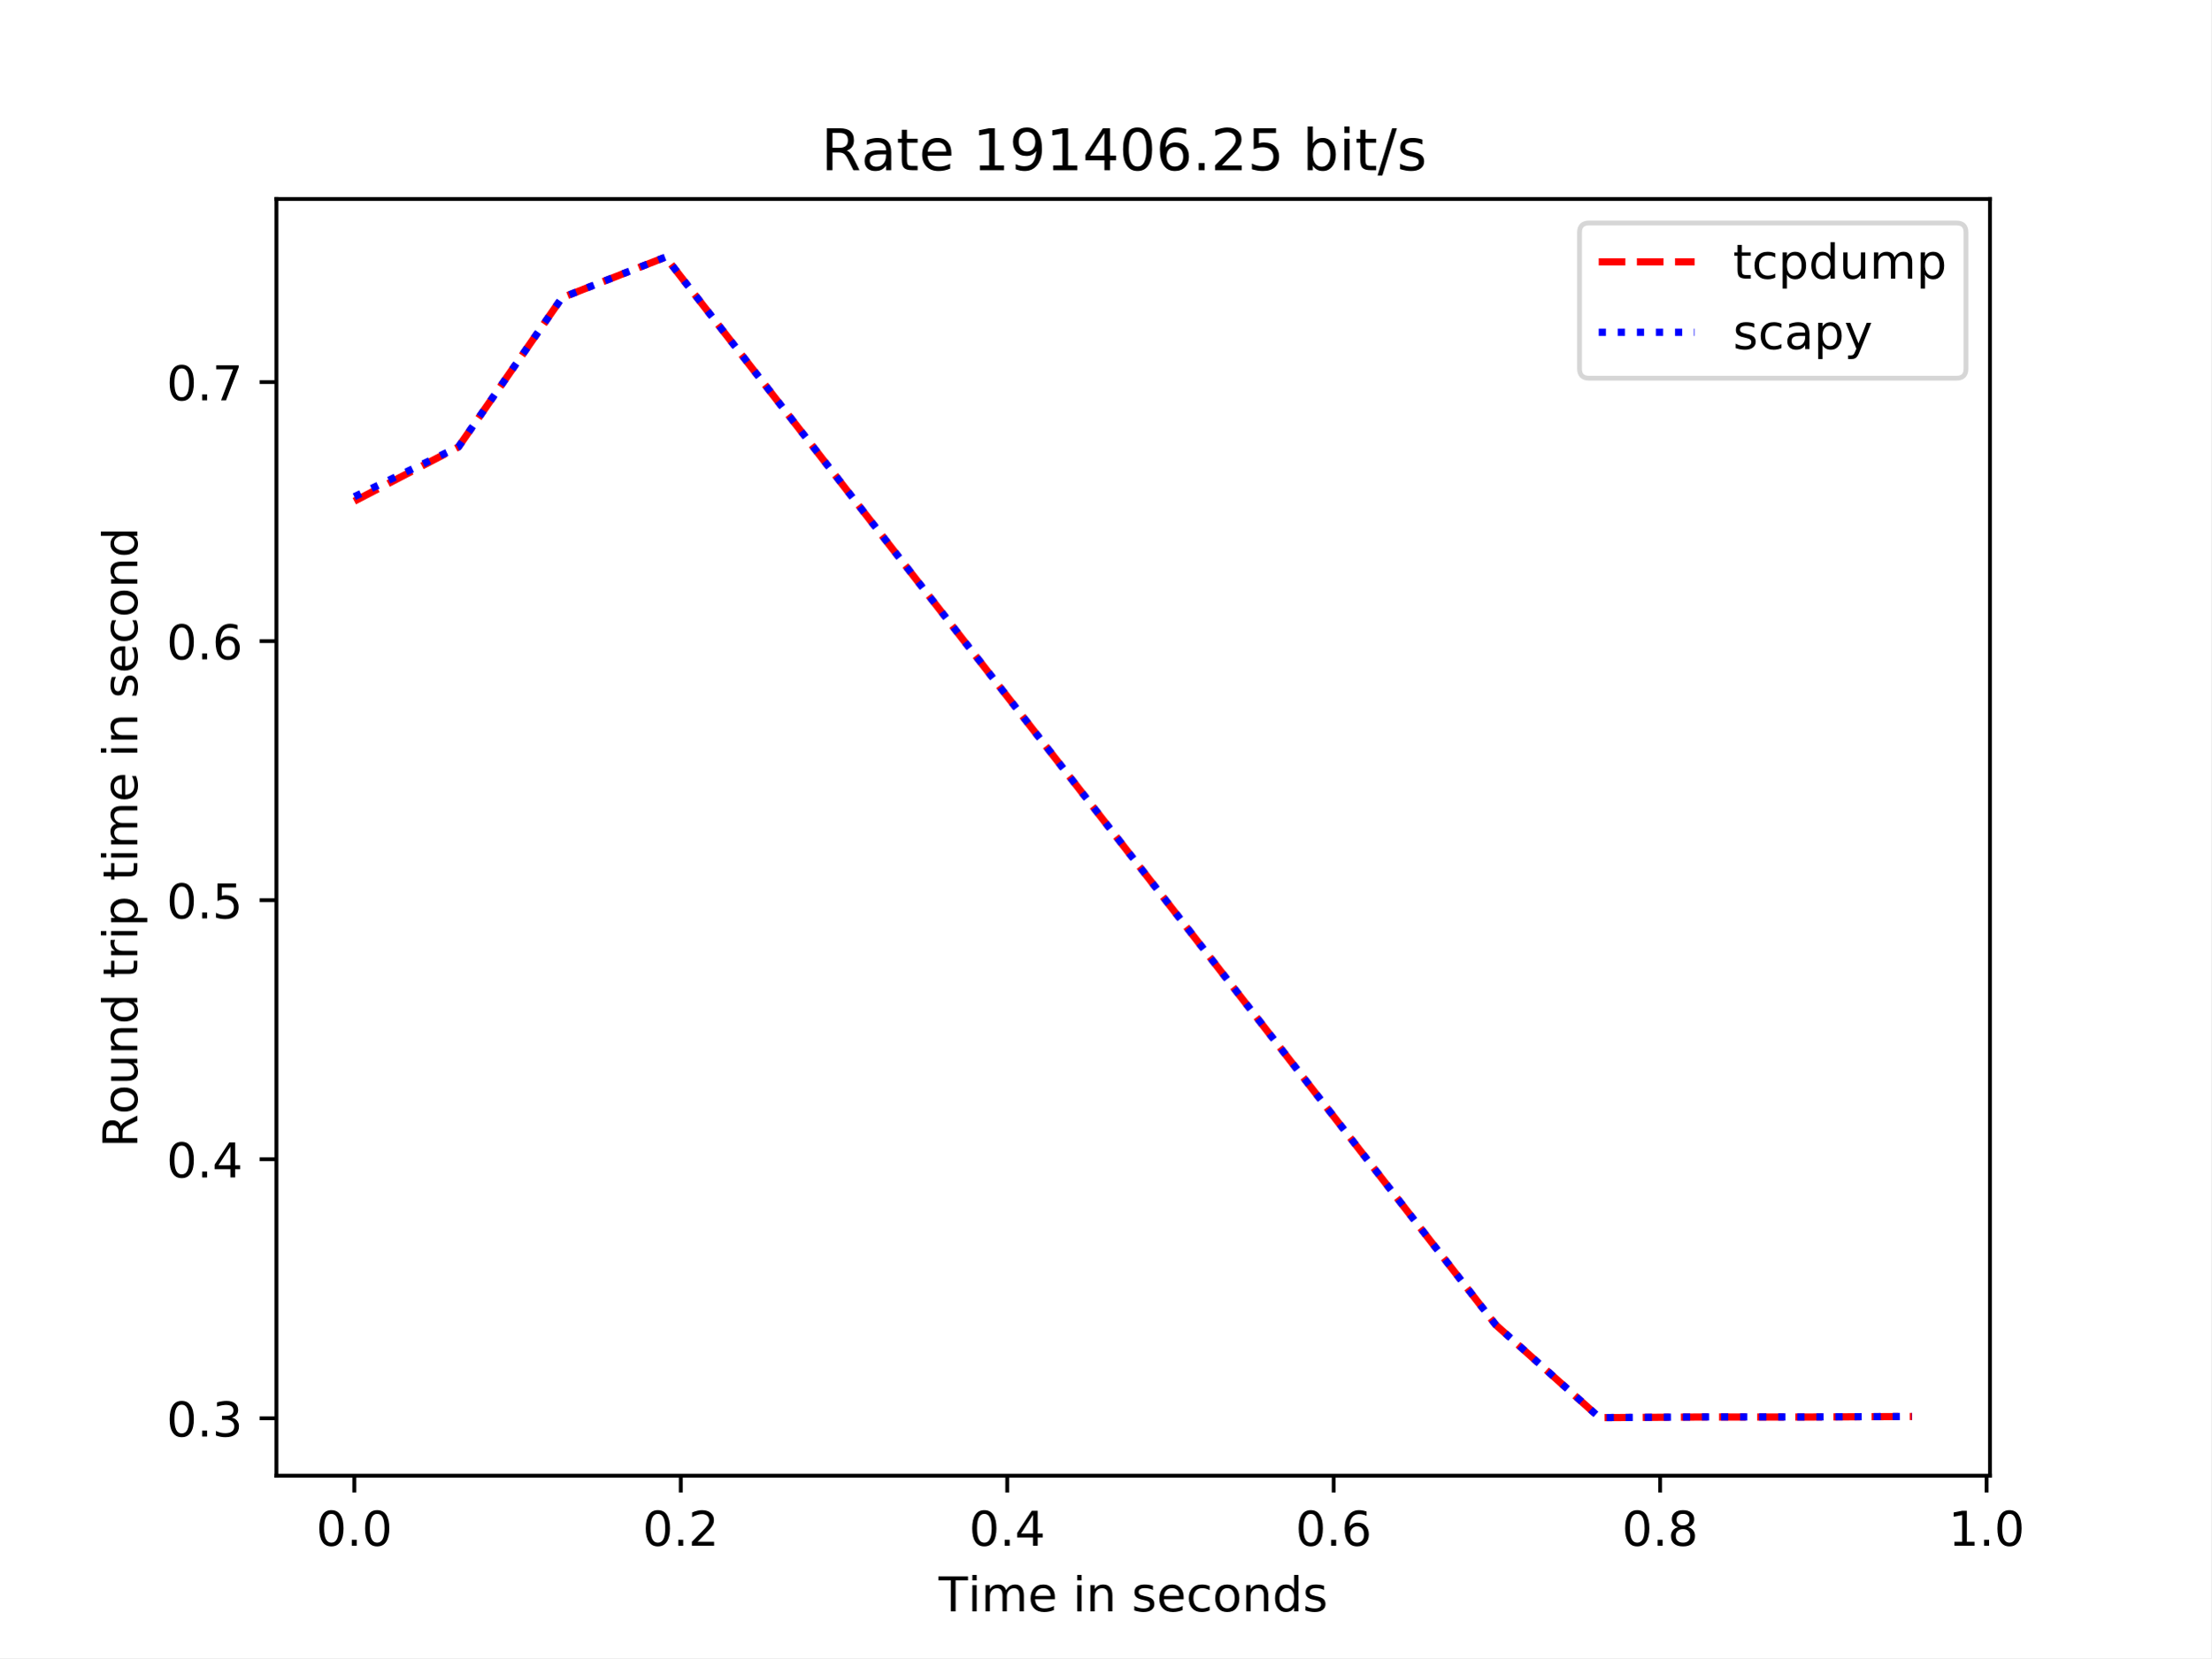
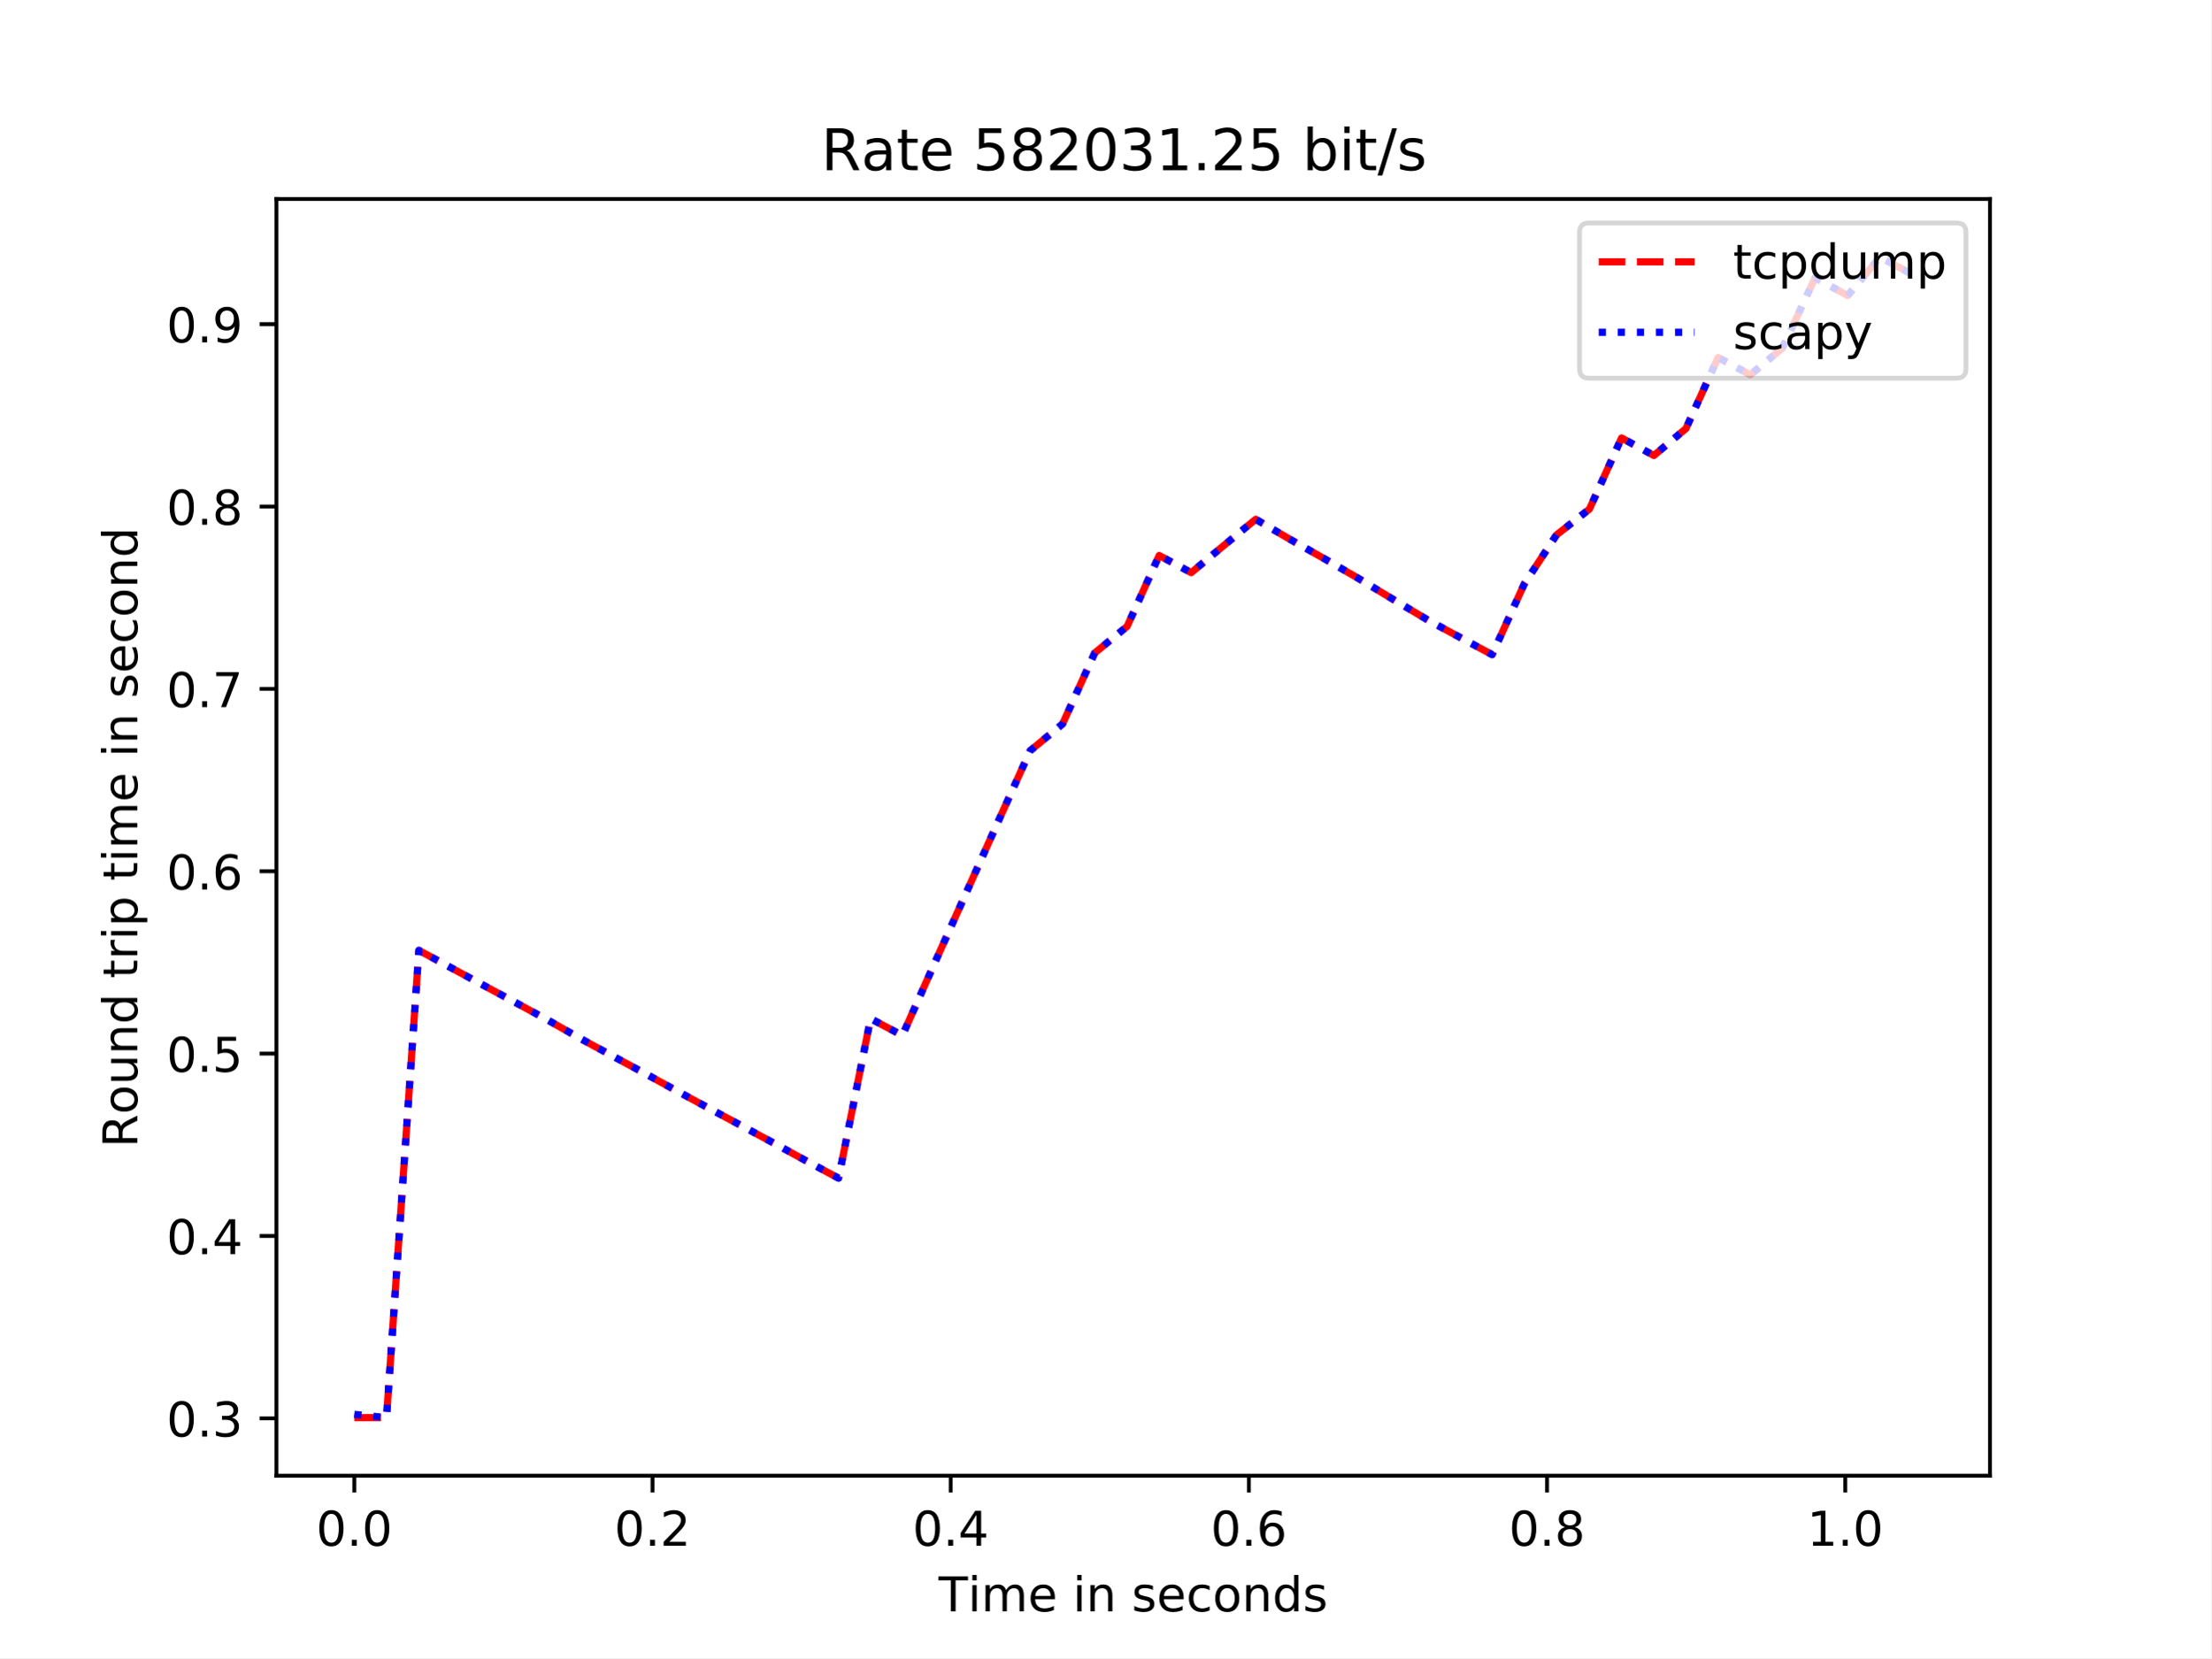
<svg xmlns="http://www.w3.org/2000/svg" xmlns:xlink="http://www.w3.org/1999/xlink" height="345.6pt" version="1.1" viewBox="0 0 460.8 345.6" width="460.8pt">
  <defs>
    <style type="text/css">
*{stroke-linecap:butt;stroke-linejoin:round;}
  </style>
  </defs>
  <g id="figure_1">
    <g id="patch_1">
      <path d="M 0 345.6  L 460.8 345.6  L 460.8 0  L 0 0  z " style="fill:#ffffff;" />
    </g>
    <g id="axes_1">
      <g id="patch_2">
        <path d="M 57.6 307.584  L 414.72 307.584  L 414.72 41.472  L 57.6 41.472  z " style="fill:#ffffff;" />
      </g>
      <g id="matplotlib.axis_1">
        <g id="xtick_1">
          <g id="line2d_1">
            <defs>
-               <path d="M 0 0  L 0 3.5  " id="m43b7247801" style="stroke:#000000;stroke-width:0.8;" />
-             </defs>
-             <g>
-               <use style="stroke:#000000;stroke-width:0.8;" x="73.833" xlink:href="#m43b7247801" y="307.584" />
+               <path d="M 0 0  L 0 3.5  " id="mebacbbf3b0" style="stroke:#000000;stroke-width:0.8;" />
+             </defs>
+             <g>
+               <use style="stroke:#000000;stroke-width:0.8;" x="73.833" xlink:href="#mebacbbf3b0" y="307.584" />
            </g>
          </g>
          <g id="text_1">
            <defs>
              <path d="M 31.781 66.406  Q 24.172 66.406 20.328 58.906  Q 16.5 51.422 16.5 36.375  Q 16.5 21.391 20.328 13.891  Q 24.172 6.391 31.781 6.391  Q 39.453 6.391 43.281 13.891  Q 47.125 21.391 47.125 36.375  Q 47.125 51.422 43.281 58.906  Q 39.453 66.406 31.781 66.406  z M 31.781 74.219  Q 44.047 74.219 50.516 64.516  Q 56.984 54.828 56.984 36.375  Q 56.984 17.969 50.516 8.266  Q 44.047 -1.422 31.781 -1.422  Q 19.531 -1.422 13.062 8.266  Q 6.594 17.969 6.594 36.375  Q 6.594 54.828 13.062 64.516  Q 19.531 74.219 31.781 74.219  z " id="DejaVuSans-30" />
              <path d="M 10.688 12.406  L 21 12.406  L 21 0  L 10.688 0  z " id="DejaVuSans-2e" />
            </defs>
            <g transform="translate(65.88116 322.1824)scale(0.1 -0.1)">
              <use xlink:href="#DejaVuSans-30" />
              <use x="63.623" xlink:href="#DejaVuSans-2e" />
              <use x="95.41" xlink:href="#DejaVuSans-30" />
            </g>
          </g>
        </g>
        <g id="xtick_2">
          <g id="line2d_2">
            <g>
-               <use style="stroke:#000000;stroke-width:0.8;" x="141.87" xlink:href="#m43b7247801" y="307.584" />
+               <use style="stroke:#000000;stroke-width:0.8;" x="135.979" xlink:href="#mebacbbf3b0" y="307.584" />
            </g>
          </g>
          <g id="text_2">
            <defs>
              <path d="M 19.188 8.297  L 53.609 8.297  L 53.609 0  L 7.328 0  L 7.328 8.297  Q 12.938 14.109 22.625 23.891  Q 32.328 33.688 34.812 36.531  Q 39.547 41.844 41.422 45.531  Q 43.312 49.219 43.312 52.781  Q 43.312 58.594 39.234 62.25  Q 35.156 65.922 28.609 65.922  Q 23.969 65.922 18.812 64.312  Q 13.672 62.703 7.812 59.422  L 7.812 69.391  Q 13.766 71.781 18.938 73  Q 24.125 74.219 28.422 74.219  Q 39.75 74.219 46.484 68.547  Q 53.219 62.891 53.219 53.422  Q 53.219 48.922 51.531 44.891  Q 49.859 40.875 45.406 35.406  Q 44.188 33.984 37.641 27.219  Q 31.109 20.453 19.188 8.297  z " id="DejaVuSans-32" />
            </defs>
-             <g transform="translate(133.9183 322.1824)scale(0.1 -0.1)">
+             <g transform="translate(128.027 322.1824)scale(0.1 -0.1)">
              <use xlink:href="#DejaVuSans-30" />
              <use x="63.623" xlink:href="#DejaVuSans-2e" />
              <use x="95.41" xlink:href="#DejaVuSans-32" />
            </g>
          </g>
        </g>
        <g id="xtick_3">
          <g id="line2d_3">
            <g>
-               <use style="stroke:#000000;stroke-width:0.8;" x="209.907" xlink:href="#m43b7247801" y="307.584" />
+               <use style="stroke:#000000;stroke-width:0.8;" x="198.124" xlink:href="#mebacbbf3b0" y="307.584" />
            </g>
          </g>
          <g id="text_3">
            <defs>
              <path d="M 37.797 64.312  L 12.891 25.391  L 37.797 25.391  z M 35.203 72.906  L 47.609 72.906  L 47.609 25.391  L 58.016 25.391  L 58.016 17.188  L 47.609 17.188  L 47.609 0  L 37.797 0  L 37.797 17.188  L 4.891 17.188  L 4.891 26.703  z " id="DejaVuSans-34" />
            </defs>
-             <g transform="translate(201.9554 322.1824)scale(0.1 -0.1)">
+             <g transform="translate(190.1728 322.1824)scale(0.1 -0.1)">
              <use xlink:href="#DejaVuSans-30" />
              <use x="63.623" xlink:href="#DejaVuSans-2e" />
              <use x="95.41" xlink:href="#DejaVuSans-34" />
            </g>
          </g>
        </g>
        <g id="xtick_4">
          <g id="line2d_4">
            <g>
-               <use style="stroke:#000000;stroke-width:0.8;" x="277.944" xlink:href="#m43b7247801" y="307.584" />
+               <use style="stroke:#000000;stroke-width:0.8;" x="260.27" xlink:href="#mebacbbf3b0" y="307.584" />
            </g>
          </g>
          <g id="text_4">
            <defs>
              <path d="M 33.016 40.375  Q 26.375 40.375 22.484 35.828  Q 18.609 31.297 18.609 23.391  Q 18.609 15.531 22.484 10.953  Q 26.375 6.391 33.016 6.391  Q 39.656 6.391 43.531 10.953  Q 47.406 15.531 47.406 23.391  Q 47.406 31.297 43.531 35.828  Q 39.656 40.375 33.016 40.375  z M 52.594 71.297  L 52.594 62.312  Q 48.875 64.062 45.094 64.984  Q 41.312 65.922 37.594 65.922  Q 27.828 65.922 22.672 59.328  Q 17.531 52.734 16.797 39.406  Q 19.672 43.656 24.016 45.922  Q 28.375 48.188 33.594 48.188  Q 44.578 48.188 50.953 41.516  Q 57.328 34.859 57.328 23.391  Q 57.328 12.156 50.688 5.359  Q 44.047 -1.422 33.016 -1.422  Q 20.359 -1.422 13.672 8.266  Q 6.984 17.969 6.984 36.375  Q 6.984 53.656 15.188 63.938  Q 23.391 74.219 37.203 74.219  Q 40.922 74.219 44.703 73.484  Q 48.484 72.75 52.594 71.297  z " id="DejaVuSans-36" />
            </defs>
-             <g transform="translate(269.9926 322.1824)scale(0.1 -0.1)">
+             <g transform="translate(252.3187 322.1824)scale(0.1 -0.1)">
              <use xlink:href="#DejaVuSans-30" />
              <use x="63.623" xlink:href="#DejaVuSans-2e" />
              <use x="95.41" xlink:href="#DejaVuSans-36" />
            </g>
          </g>
        </g>
        <g id="xtick_5">
          <g id="line2d_5">
            <g>
-               <use style="stroke:#000000;stroke-width:0.8;" x="345.981" xlink:href="#m43b7247801" y="307.584" />
+               <use style="stroke:#000000;stroke-width:0.8;" x="322.416" xlink:href="#mebacbbf3b0" y="307.584" />
            </g>
          </g>
          <g id="text_5">
            <defs>
              <path d="M 31.781 34.625  Q 24.75 34.625 20.719 30.859  Q 16.703 27.094 16.703 20.516  Q 16.703 13.922 20.719 10.156  Q 24.75 6.391 31.781 6.391  Q 38.812 6.391 42.859 10.172  Q 46.922 13.969 46.922 20.516  Q 46.922 27.094 42.891 30.859  Q 38.875 34.625 31.781 34.625  z M 21.922 38.812  Q 15.578 40.375 12.031 44.719  Q 8.5 49.078 8.5 55.328  Q 8.5 64.062 14.719 69.141  Q 20.953 74.219 31.781 74.219  Q 42.672 74.219 48.875 69.141  Q 55.078 64.062 55.078 55.328  Q 55.078 49.078 51.531 44.719  Q 48 40.375 41.703 38.812  Q 48.828 37.156 52.797 32.312  Q 56.781 27.484 56.781 20.516  Q 56.781 9.906 50.312 4.234  Q 43.844 -1.422 31.781 -1.422  Q 19.734 -1.422 13.25 4.234  Q 6.781 9.906 6.781 20.516  Q 6.781 27.484 10.781 32.312  Q 14.797 37.156 21.922 38.812  z M 18.312 54.391  Q 18.312 48.734 21.844 45.562  Q 25.391 42.391 31.781 42.391  Q 38.141 42.391 41.719 45.562  Q 45.312 48.734 45.312 54.391  Q 45.312 60.062 41.719 63.234  Q 38.141 66.406 31.781 66.406  Q 25.391 66.406 21.844 63.234  Q 18.312 60.062 18.312 54.391  z " id="DejaVuSans-38" />
            </defs>
-             <g transform="translate(338.0297 322.1824)scale(0.1 -0.1)">
+             <g transform="translate(314.4645 322.1824)scale(0.1 -0.1)">
              <use xlink:href="#DejaVuSans-30" />
              <use x="63.623" xlink:href="#DejaVuSans-2e" />
              <use x="95.41" xlink:href="#DejaVuSans-38" />
            </g>
          </g>
        </g>
        <g id="xtick_6">
          <g id="line2d_6">
            <g>
-               <use style="stroke:#000000;stroke-width:0.8;" x="414.018" xlink:href="#m43b7247801" y="307.584" />
+               <use style="stroke:#000000;stroke-width:0.8;" x="384.562" xlink:href="#mebacbbf3b0" y="307.584" />
            </g>
          </g>
          <g id="text_6">
            <defs>
              <path d="M 12.406 8.297  L 28.516 8.297  L 28.516 63.922  L 10.984 60.406  L 10.984 69.391  L 28.422 72.906  L 38.281 72.906  L 38.281 8.297  L 54.391 8.297  L 54.391 0  L 12.406 0  z " id="DejaVuSans-31" />
            </defs>
-             <g transform="translate(406.0668 322.1824)scale(0.1 -0.1)">
+             <g transform="translate(376.6104 322.1824)scale(0.1 -0.1)">
              <use xlink:href="#DejaVuSans-31" />
              <use x="63.623" xlink:href="#DejaVuSans-2e" />
              <use x="95.41" xlink:href="#DejaVuSans-30" />
            </g>
          </g>
        </g>
        <g id="text_7">
          <defs>
            <path d="M -0.297 72.906  L 61.375 72.906  L 61.375 64.594  L 35.5 64.594  L 35.5 0  L 25.594 0  L 25.594 64.594  L -0.297 64.594  z " id="DejaVuSans-54" />
            <path d="M 9.422 54.688  L 18.406 54.688  L 18.406 0  L 9.422 0  z M 9.422 75.984  L 18.406 75.984  L 18.406 64.594  L 9.422 64.594  z " id="DejaVuSans-69" />
            <path d="M 52 44.188  Q 55.375 50.25 60.062 53.125  Q 64.75 56 71.094 56  Q 79.641 56 84.281 50.016  Q 88.922 44.047 88.922 33.016  L 88.922 0  L 79.891 0  L 79.891 32.719  Q 79.891 40.578 77.094 44.375  Q 74.312 48.188 68.609 48.188  Q 61.625 48.188 57.562 43.547  Q 53.516 38.922 53.516 30.906  L 53.516 0  L 44.484 0  L 44.484 32.719  Q 44.484 40.625 41.703 44.406  Q 38.922 48.188 33.109 48.188  Q 26.219 48.188 22.156 43.531  Q 18.109 38.875 18.109 30.906  L 18.109 0  L 9.078 0  L 9.078 54.688  L 18.109 54.688  L 18.109 46.188  Q 21.188 51.219 25.484 53.609  Q 29.781 56 35.688 56  Q 41.656 56 45.828 52.969  Q 50 49.953 52 44.188  z " id="DejaVuSans-6d" />
            <path d="M 56.203 29.594  L 56.203 25.203  L 14.891 25.203  Q 15.484 15.922 20.484 11.062  Q 25.484 6.203 34.422 6.203  Q 39.594 6.203 44.453 7.469  Q 49.312 8.734 54.109 11.281  L 54.109 2.781  Q 49.266 0.734 44.188 -0.344  Q 39.109 -1.422 33.891 -1.422  Q 20.797 -1.422 13.156 6.188  Q 5.516 13.812 5.516 26.812  Q 5.516 40.234 12.766 48.109  Q 20.016 56 32.328 56  Q 43.359 56 49.781 48.891  Q 56.203 41.797 56.203 29.594  z M 47.219 32.234  Q 47.125 39.594 43.094 43.984  Q 39.062 48.391 32.422 48.391  Q 24.906 48.391 20.391 44.141  Q 15.875 39.891 15.188 32.172  z " id="DejaVuSans-65" />
            <path id="DejaVuSans-20" />
            <path d="M 54.891 33.016  L 54.891 0  L 45.906 0  L 45.906 32.719  Q 45.906 40.484 42.875 44.328  Q 39.844 48.188 33.797 48.188  Q 26.516 48.188 22.312 43.547  Q 18.109 38.922 18.109 30.906  L 18.109 0  L 9.078 0  L 9.078 54.688  L 18.109 54.688  L 18.109 46.188  Q 21.344 51.125 25.703 53.562  Q 30.078 56 35.797 56  Q 45.219 56 50.047 50.172  Q 54.891 44.344 54.891 33.016  z " id="DejaVuSans-6e" />
            <path d="M 44.281 53.078  L 44.281 44.578  Q 40.484 46.531 36.375 47.5  Q 32.281 48.484 27.875 48.484  Q 21.188 48.484 17.844 46.438  Q 14.5 44.391 14.5 40.281  Q 14.5 37.156 16.891 35.375  Q 19.281 33.594 26.516 31.984  L 29.594 31.297  Q 39.156 29.25 43.188 25.516  Q 47.219 21.781 47.219 15.094  Q 47.219 7.469 41.188 3.016  Q 35.156 -1.422 24.609 -1.422  Q 20.219 -1.422 15.453 -0.562  Q 10.688 0.297 5.422 2  L 5.422 11.281  Q 10.406 8.688 15.234 7.391  Q 20.062 6.109 24.812 6.109  Q 31.156 6.109 34.562 8.281  Q 37.984 10.453 37.984 14.406  Q 37.984 18.062 35.516 20.016  Q 33.062 21.969 24.703 23.781  L 21.578 24.516  Q 13.234 26.266 9.516 29.906  Q 5.812 33.547 5.812 39.891  Q 5.812 47.609 11.281 51.797  Q 16.75 56 26.812 56  Q 31.781 56 36.172 55.266  Q 40.578 54.547 44.281 53.078  z " id="DejaVuSans-73" />
            <path d="M 48.781 52.594  L 48.781 44.188  Q 44.969 46.297 41.141 47.344  Q 37.312 48.391 33.406 48.391  Q 24.656 48.391 19.812 42.844  Q 14.984 37.312 14.984 27.297  Q 14.984 17.281 19.812 11.734  Q 24.656 6.203 33.406 6.203  Q 37.312 6.203 41.141 7.25  Q 44.969 8.297 48.781 10.406  L 48.781 2.094  Q 45.016 0.344 40.984 -0.531  Q 36.969 -1.422 32.422 -1.422  Q 20.062 -1.422 12.781 6.344  Q 5.516 14.109 5.516 27.297  Q 5.516 40.672 12.859 48.328  Q 20.219 56 33.016 56  Q 37.156 56 41.109 55.141  Q 45.062 54.297 48.781 52.594  z " id="DejaVuSans-63" />
            <path d="M 30.609 48.391  Q 23.391 48.391 19.188 42.75  Q 14.984 37.109 14.984 27.297  Q 14.984 17.484 19.156 11.844  Q 23.344 6.203 30.609 6.203  Q 37.797 6.203 41.984 11.859  Q 46.188 17.531 46.188 27.297  Q 46.188 37.016 41.984 42.703  Q 37.797 48.391 30.609 48.391  z M 30.609 56  Q 42.328 56 49.016 48.375  Q 55.719 40.766 55.719 27.297  Q 55.719 13.875 49.016 6.219  Q 42.328 -1.422 30.609 -1.422  Q 18.844 -1.422 12.172 6.219  Q 5.516 13.875 5.516 27.297  Q 5.516 40.766 12.172 48.375  Q 18.844 56 30.609 56  z " id="DejaVuSans-6f" />
            <path d="M 45.406 46.391  L 45.406 75.984  L 54.391 75.984  L 54.391 0  L 45.406 0  L 45.406 8.203  Q 42.578 3.328 38.25 0.953  Q 33.938 -1.422 27.875 -1.422  Q 17.969 -1.422 11.734 6.484  Q 5.516 14.406 5.516 27.297  Q 5.516 40.188 11.734 48.094  Q 17.969 56 27.875 56  Q 33.938 56 38.25 53.625  Q 42.578 51.266 45.406 46.391  z M 14.797 27.297  Q 14.797 17.391 18.875 11.75  Q 22.953 6.109 30.078 6.109  Q 37.203 6.109 41.297 11.75  Q 45.406 17.391 45.406 27.297  Q 45.406 37.203 41.297 42.844  Q 37.203 48.484 30.078 48.484  Q 22.953 48.484 18.875 42.844  Q 14.797 37.203 14.797 27.297  z " id="DejaVuSans-64" />
          </defs>
          <g transform="translate(195.5991 335.8606)scale(0.1 -0.1)">
            <use xlink:href="#DejaVuSans-54" />
            <use x="61.037" xlink:href="#DejaVuSans-69" />
            <use x="88.82" xlink:href="#DejaVuSans-6d" />
            <use x="186.232" xlink:href="#DejaVuSans-65" />
            <use x="247.756" xlink:href="#DejaVuSans-20" />
            <use x="279.543" xlink:href="#DejaVuSans-69" />
            <use x="307.326" xlink:href="#DejaVuSans-6e" />
            <use x="370.705" xlink:href="#DejaVuSans-20" />
            <use x="402.492" xlink:href="#DejaVuSans-73" />
            <use x="454.592" xlink:href="#DejaVuSans-65" />
            <use x="516.115" xlink:href="#DejaVuSans-63" />
            <use x="571.096" xlink:href="#DejaVuSans-6f" />
            <use x="632.277" xlink:href="#DejaVuSans-6e" />
            <use x="695.656" xlink:href="#DejaVuSans-64" />
            <use x="759.133" xlink:href="#DejaVuSans-73" />
          </g>
        </g>
      </g>
      <g id="matplotlib.axis_2">
        <g id="ytick_1">
          <g id="line2d_7">
            <defs>
-               <path d="M 0 0  L -3.5 0  " id="me525c8defe" style="stroke:#000000;stroke-width:0.8;" />
-             </defs>
-             <g>
-               <use style="stroke:#000000;stroke-width:0.8;" x="57.6" xlink:href="#me525c8defe" y="295.619" />
+               <path d="M 0 0  L -3.5 0  " id="m13b8ee5e0f" style="stroke:#000000;stroke-width:0.8;" />
+             </defs>
+             <g>
+               <use style="stroke:#000000;stroke-width:0.8;" x="57.6" xlink:href="#m13b8ee5e0f" y="295.629" />
            </g>
          </g>
          <g id="text_8">
            <defs>
              <path d="M 40.578 39.312  Q 47.656 37.797 51.625 33  Q 55.609 28.219 55.609 21.188  Q 55.609 10.406 48.188 4.484  Q 40.766 -1.422 27.094 -1.422  Q 22.516 -1.422 17.656 -0.516  Q 12.797 0.391 7.625 2.203  L 7.625 11.719  Q 11.719 9.328 16.594 8.109  Q 21.484 6.891 26.812 6.891  Q 36.078 6.891 40.938 10.547  Q 45.797 14.203 45.797 21.188  Q 45.797 27.641 41.281 31.266  Q 36.766 34.906 28.719 34.906  L 20.219 34.906  L 20.219 43.016  L 29.109 43.016  Q 36.375 43.016 40.234 45.922  Q 44.094 48.828 44.094 54.297  Q 44.094 59.906 40.109 62.906  Q 36.141 65.922 28.719 65.922  Q 24.656 65.922 20.016 65.031  Q 15.375 64.156 9.812 62.312  L 9.812 71.094  Q 15.438 72.656 20.344 73.438  Q 25.25 74.219 29.594 74.219  Q 40.828 74.219 47.359 69.109  Q 53.906 64.016 53.906 55.328  Q 53.906 49.266 50.438 45.094  Q 46.969 40.922 40.578 39.312  z " id="DejaVuSans-33" />
            </defs>
-             <g transform="translate(34.69687 299.4179)scale(0.1 -0.1)">
+             <g transform="translate(34.69687 299.4282)scale(0.1 -0.1)">
              <use xlink:href="#DejaVuSans-30" />
              <use x="63.623" xlink:href="#DejaVuSans-2e" />
              <use x="95.41" xlink:href="#DejaVuSans-33" />
            </g>
          </g>
        </g>
        <g id="ytick_2">
          <g id="line2d_8">
            <g>
-               <use style="stroke:#000000;stroke-width:0.8;" x="57.6" xlink:href="#me525c8defe" y="241.622" />
+               <use style="stroke:#000000;stroke-width:0.8;" x="57.6" xlink:href="#m13b8ee5e0f" y="257.617" />
            </g>
          </g>
          <g id="text_9">
-             <g transform="translate(34.69687 245.4211)scale(0.1 -0.1)">
+             <g transform="translate(34.69687 261.4167)scale(0.1 -0.1)">
              <use xlink:href="#DejaVuSans-30" />
              <use x="63.623" xlink:href="#DejaVuSans-2e" />
              <use x="95.41" xlink:href="#DejaVuSans-34" />
            </g>
          </g>
        </g>
        <g id="ytick_3">
          <g id="line2d_9">
            <g>
-               <use style="stroke:#000000;stroke-width:0.8;" x="57.6" xlink:href="#me525c8defe" y="187.625" />
+               <use style="stroke:#000000;stroke-width:0.8;" x="57.6" xlink:href="#m13b8ee5e0f" y="219.606" />
            </g>
          </g>
          <g id="text_10">
            <defs>
              <path d="M 10.797 72.906  L 49.516 72.906  L 49.516 64.594  L 19.828 64.594  L 19.828 46.734  Q 21.969 47.469 24.109 47.828  Q 26.266 48.188 28.422 48.188  Q 40.625 48.188 47.75 41.5  Q 54.891 34.812 54.891 23.391  Q 54.891 11.625 47.562 5.094  Q 40.234 -1.422 26.906 -1.422  Q 22.312 -1.422 17.547 -0.641  Q 12.797 0.141 7.719 1.703  L 7.719 11.625  Q 12.109 9.234 16.797 8.062  Q 21.484 6.891 26.703 6.891  Q 35.156 6.891 40.078 11.328  Q 45.016 15.766 45.016 23.391  Q 45.016 31 40.078 35.438  Q 35.156 39.891 26.703 39.891  Q 22.75 39.891 18.812 39.016  Q 14.891 38.141 10.797 36.281  z " id="DejaVuSans-35" />
            </defs>
-             <g transform="translate(34.69687 191.4244)scale(0.1 -0.1)">
+             <g transform="translate(34.69687 223.4051)scale(0.1 -0.1)">
              <use xlink:href="#DejaVuSans-30" />
              <use x="63.623" xlink:href="#DejaVuSans-2e" />
              <use x="95.41" xlink:href="#DejaVuSans-35" />
            </g>
          </g>
        </g>
        <g id="ytick_4">
          <g id="line2d_10">
            <g>
-               <use style="stroke:#000000;stroke-width:0.8;" x="57.6" xlink:href="#me525c8defe" y="133.628" />
+               <use style="stroke:#000000;stroke-width:0.8;" x="57.6" xlink:href="#m13b8ee5e0f" y="181.594" />
            </g>
          </g>
          <g id="text_11">
-             <g transform="translate(34.69687 137.4276)scale(0.1 -0.1)">
+             <g transform="translate(34.69687 185.3936)scale(0.1 -0.1)">
              <use xlink:href="#DejaVuSans-30" />
              <use x="63.623" xlink:href="#DejaVuSans-2e" />
              <use x="95.41" xlink:href="#DejaVuSans-36" />
            </g>
          </g>
        </g>
        <g id="ytick_5">
          <g id="line2d_11">
            <g>
-               <use style="stroke:#000000;stroke-width:0.8;" x="57.6" xlink:href="#me525c8defe" y="79.632" />
+               <use style="stroke:#000000;stroke-width:0.8;" x="57.6" xlink:href="#m13b8ee5e0f" y="143.583" />
            </g>
          </g>
          <g id="text_12">
            <defs>
              <path d="M 8.203 72.906  L 55.078 72.906  L 55.078 68.703  L 28.609 0  L 18.312 0  L 43.219 64.594  L 8.203 64.594  z " id="DejaVuSans-37" />
            </defs>
-             <g transform="translate(34.69687 83.43083)scale(0.1 -0.1)">
+             <g transform="translate(34.69687 147.382)scale(0.1 -0.1)">
              <use xlink:href="#DejaVuSans-30" />
              <use x="63.623" xlink:href="#DejaVuSans-2e" />
              <use x="95.41" xlink:href="#DejaVuSans-37" />
            </g>
          </g>
        </g>
-         <g id="text_13">
+         <g id="ytick_6">
+           <g id="line2d_12">
+             <g>
+               <use style="stroke:#000000;stroke-width:0.8;" x="57.6" xlink:href="#m13b8ee5e0f" y="105.571" />
+             </g>
+           </g>
+           <g id="text_13">
+             <g transform="translate(34.69687 109.3705)scale(0.1 -0.1)">
+               <use xlink:href="#DejaVuSans-30" />
+               <use x="63.623" xlink:href="#DejaVuSans-2e" />
+               <use x="95.41" xlink:href="#DejaVuSans-38" />
+             </g>
+           </g>
+         </g>
+         <g id="ytick_7">
+           <g id="line2d_13">
+             <g>
+               <use style="stroke:#000000;stroke-width:0.8;" x="57.6" xlink:href="#m13b8ee5e0f" y="67.56" />
+             </g>
+           </g>
+           <g id="text_14">
+             <defs>
+               <path d="M 10.984 1.516  L 10.984 10.5  Q 14.703 8.734 18.5 7.812  Q 22.312 6.891 25.984 6.891  Q 35.75 6.891 40.891 13.453  Q 46.047 20.016 46.781 33.406  Q 43.953 29.203 39.594 26.953  Q 35.25 24.703 29.984 24.703  Q 19.047 24.703 12.672 31.312  Q 6.297 37.938 6.297 49.422  Q 6.297 60.641 12.938 67.422  Q 19.578 74.219 30.609 74.219  Q 43.266 74.219 49.922 64.516  Q 56.594 54.828 56.594 36.375  Q 56.594 19.141 48.406 8.859  Q 40.234 -1.422 26.422 -1.422  Q 22.703 -1.422 18.891 -0.688  Q 15.094 0.047 10.984 1.516  z M 30.609 32.422  Q 37.25 32.422 41.125 36.953  Q 45.016 41.5 45.016 49.422  Q 45.016 57.281 41.125 61.844  Q 37.25 66.406 30.609 66.406  Q 23.969 66.406 20.094 61.844  Q 16.219 57.281 16.219 49.422  Q 16.219 41.5 20.094 36.953  Q 23.969 32.422 30.609 32.422  z " id="DejaVuSans-39" />
+             </defs>
+             <g transform="translate(34.69687 71.35892)scale(0.1 -0.1)">
+               <use xlink:href="#DejaVuSans-30" />
+               <use x="63.623" xlink:href="#DejaVuSans-2e" />
+               <use x="95.41" xlink:href="#DejaVuSans-39" />
+             </g>
+           </g>
+         </g>
+         <g id="text_15">
          <defs>
            <path d="M 44.391 34.188  Q 47.562 33.109 50.562 29.594  Q 53.562 26.078 56.594 19.922  L 66.609 0  L 56 0  L 46.688 18.703  Q 43.062 26.031 39.672 28.422  Q 36.281 30.812 30.422 30.812  L 19.672 30.812  L 19.672 0  L 9.812 0  L 9.812 72.906  L 32.078 72.906  Q 44.578 72.906 50.734 67.672  Q 56.891 62.453 56.891 51.906  Q 56.891 45.016 53.688 40.469  Q 50.484 35.938 44.391 34.188  z M 19.672 64.797  L 19.672 38.922  L 32.078 38.922  Q 39.203 38.922 42.844 42.219  Q 46.484 45.516 46.484 51.906  Q 46.484 58.297 42.844 61.547  Q 39.203 64.797 32.078 64.797  z " id="DejaVuSans-52" />
            <path d="M 8.5 21.578  L 8.5 54.688  L 17.484 54.688  L 17.484 21.922  Q 17.484 14.156 20.5 10.266  Q 23.531 6.391 29.594 6.391  Q 36.859 6.391 41.078 11.031  Q 45.312 15.672 45.312 23.688  L 45.312 54.688  L 54.297 54.688  L 54.297 0  L 45.312 0  L 45.312 8.406  Q 42.047 3.422 37.719 1  Q 33.406 -1.422 27.688 -1.422  Q 18.266 -1.422 13.375 4.438  Q 8.5 10.297 8.5 21.578  z M 31.109 56  z " id="DejaVuSans-75" />
            <path d="M 18.312 70.219  L 18.312 54.688  L 36.812 54.688  L 36.812 47.703  L 18.312 47.703  L 18.312 18.016  Q 18.312 11.328 20.141 9.422  Q 21.969 7.516 27.594 7.516  L 36.812 7.516  L 36.812 0  L 27.594 0  Q 17.188 0 13.234 3.875  Q 9.281 7.766 9.281 18.016  L 9.281 47.703  L 2.688 47.703  L 2.688 54.688  L 9.281 54.688  L 9.281 70.219  z " id="DejaVuSans-74" />
            <path d="M 41.109 46.297  Q 39.594 47.172 37.812 47.578  Q 36.031 48 33.891 48  Q 26.266 48 22.188 43.047  Q 18.109 38.094 18.109 28.812  L 18.109 0  L 9.078 0  L 9.078 54.688  L 18.109 54.688  L 18.109 46.188  Q 20.953 51.172 25.484 53.578  Q 30.031 56 36.531 56  Q 37.453 56 38.578 55.875  Q 39.703 55.766 41.062 55.516  z " id="DejaVuSans-72" />
            <path d="M 18.109 8.203  L 18.109 -20.797  L 9.078 -20.797  L 9.078 54.688  L 18.109 54.688  L 18.109 46.391  Q 20.953 51.266 25.266 53.625  Q 29.594 56 35.594 56  Q 45.562 56 51.781 48.094  Q 58.016 40.188 58.016 27.297  Q 58.016 14.406 51.781 6.484  Q 45.562 -1.422 35.594 -1.422  Q 29.594 -1.422 25.266 0.953  Q 20.953 3.328 18.109 8.203  z M 48.688 27.297  Q 48.688 37.203 44.609 42.844  Q 40.531 48.484 33.406 48.484  Q 26.266 48.484 22.188 42.844  Q 18.109 37.203 18.109 27.297  Q 18.109 17.391 22.188 11.75  Q 26.266 6.109 33.406 6.109  Q 40.531 6.109 44.609 11.75  Q 48.688 17.391 48.688 27.297  z " id="DejaVuSans-70" />
          </defs>
          <g transform="translate(28.61719 239.1921)rotate(-90)scale(0.1 -0.1)">
            <use xlink:href="#DejaVuSans-52" />
            <use x="69.42" xlink:href="#DejaVuSans-6f" />
            <use x="130.602" xlink:href="#DejaVuSans-75" />
            <use x="193.98" xlink:href="#DejaVuSans-6e" />
            <use x="257.359" xlink:href="#DejaVuSans-64" />
            <use x="320.836" xlink:href="#DejaVuSans-20" />
            <use x="352.623" xlink:href="#DejaVuSans-74" />
            <use x="391.832" xlink:href="#DejaVuSans-72" />
            <use x="432.945" xlink:href="#DejaVuSans-69" />
            <use x="460.729" xlink:href="#DejaVuSans-70" />
            <use x="524.205" xlink:href="#DejaVuSans-20" />
            <use x="555.992" xlink:href="#DejaVuSans-74" />
            <use x="595.201" xlink:href="#DejaVuSans-69" />
            <use x="622.984" xlink:href="#DejaVuSans-6d" />
            <use x="720.396" xlink:href="#DejaVuSans-65" />
            <use x="781.92" xlink:href="#DejaVuSans-20" />
            <use x="813.707" xlink:href="#DejaVuSans-69" />
            <use x="841.49" xlink:href="#DejaVuSans-6e" />
            <use x="904.869" xlink:href="#DejaVuSans-20" />
            <use x="936.656" xlink:href="#DejaVuSans-73" />
            <use x="988.756" xlink:href="#DejaVuSans-65" />
            <use x="1050.279" xlink:href="#DejaVuSans-63" />
            <use x="1105.26" xlink:href="#DejaVuSans-6f" />
            <use x="1166.441" xlink:href="#DejaVuSans-6e" />
            <use x="1229.82" xlink:href="#DejaVuSans-64" />
          </g>
        </g>
      </g>
-       <g id="line2d_12">
-         <path clip-path="url(#pf834521c52)" d="M 73.833 104.456  L 95.529 93.162  L 117.11 62.046  L 138.698 53.579  L 160.289 81.329  L 181.927 109.189  L 203.528 136.966  L 225.116 164.725  L 246.797 192.617  L 268.48 220.54  L 290.088 248.327  L 311.714 276.139  L 333.341 295.488  L 355.063 295.347  L 376.77 295.355  L 398.485 295.243  " style="fill:none;stroke:#ff0000;stroke-dasharray:5.55,2.4;stroke-dashoffset:0;stroke-width:1.5;" />
-       </g>
-       <g id="line2d_13">
-         <path clip-path="url(#pf834521c52)" d="M 73.833 103.521  L 95.534 93.15  L 117.116 62.035  L 138.703 53.568  L 160.294 81.318  L 181.931 109.175  L 203.533 136.953  L 225.121 164.715  L 246.802 192.605  L 268.483 220.524  L 290.093 248.316  L 311.718 276.126  L 333.346 295.476  L 355.064 295.329  L 376.771 295.338  L 398.487 295.227  " style="fill:none;stroke:#0000ff;stroke-dasharray:1.5,2.475;stroke-dashoffset:0;stroke-width:1.5;" />
+       <g id="line2d_14">
+         <path clip-path="url(#pf511ac819d)" d="M 73.833 295.488  L 80.543 295.485  L 87.289 198.091  L 93.979 201.709  L 100.677 205.332  L 107.37 208.935  L 114.085 212.578  L 121.069 216.534  L 127.794 220.181  L 134.535 223.82  L 141.265 227.507  L 147.975 231.131  L 154.647 234.711  L 161.331 238.313  L 168.11 242.023  L 174.75 245.572  L 181.424 212.32  L 188.051 215.836  L 194.678 200.952  L 201.346 186.111  L 208.001 171.264  L 214.701 156.458  L 221.434 150.901  L 228.133 136.1  L 234.894 130.562  L 241.576 115.776  L 248.247 119.356  L 254.956 113.771  L 261.694 108.231  L 268.863 112.423  L 275.798 116.337  L 282.907 120.443  L 290.293 124.908  L 297.597 129.252  L 304.283 132.861  L 310.966 136.445  L 317.687 121.674  L 324.385 111.487  L 331.254 106.101  L 337.941 91.279  L 344.675 94.938  L 351.365 89.317  L 358.06 74.521  L 364.761 78.125  L 371.465 72.55  L 378.276 57.896  L 385.063 61.602  L 391.804 53.577  L 398.482 57.176  " style="fill:none;stroke:#ff0000;stroke-dasharray:5.55,2.4;stroke-dashoffset:0;stroke-width:1.5;" />
+       </g>
+       <g id="line2d_15">
+         <path clip-path="url(#pf511ac819d)" d="M 73.833 294.801  L 80.548 295.475  L 87.293 198.08  L 93.984 201.699  L 100.682 205.322  L 107.374 208.925  L 114.088 212.566  L 121.073 216.522  L 127.798 220.17  L 134.539 223.81  L 141.269 227.497  L 147.979 231.12  L 154.645 234.693  L 161.337 238.304  L 168.116 242.015  L 174.756 245.563  L 181.43 212.311  L 188.058 215.828  L 194.685 200.945  L 201.352 186.103  L 208.007 171.256  L 214.707 156.449  L 221.44 150.891  L 228.139 136.091  L 234.898 130.552  L 241.581 115.766  L 248.252 119.346  L 254.961 113.762  L 261.698 108.22  L 268.866 112.411  L 275.802 116.326  L 282.911 120.431  L 290.295 124.895  L 297.601 129.242  L 304.289 132.852  L 310.972 136.436  L 317.691 121.663  L 324.389 111.477  L 331.259 106.092  L 337.946 91.27  L 344.68 94.928  L 351.37 89.307  L 358.065 74.511  L 364.758 78.105  L 371.47 72.54  L 378.281 57.886  L 385.065 61.588  L 391.81 53.568  L 398.487 57.167  " style="fill:none;stroke:#0000ff;stroke-dasharray:1.5,2.475;stroke-dashoffset:0;stroke-width:1.5;" />
      </g>
      <g id="patch_3">
        <path d="M 57.6 307.584  L 57.6 41.472  " style="fill:none;stroke:#000000;stroke-linecap:square;stroke-linejoin:miter;stroke-width:0.8;" />
      </g>
      <g id="patch_4">
        <path d="M 414.72 307.584  L 414.72 41.472  " style="fill:none;stroke:#000000;stroke-linecap:square;stroke-linejoin:miter;stroke-width:0.8;" />
      </g>
      <g id="patch_5">
        <path d="M 57.6 307.584  L 414.72 307.584  " style="fill:none;stroke:#000000;stroke-linecap:square;stroke-linejoin:miter;stroke-width:0.8;" />
      </g>
      <g id="patch_6">
        <path d="M 57.6 41.472  L 414.72 41.472  " style="fill:none;stroke:#000000;stroke-linecap:square;stroke-linejoin:miter;stroke-width:0.8;" />
      </g>
-       <g id="text_14">
+       <g id="text_16">
        <defs>
          <path d="M 34.281 27.484  Q 23.391 27.484 19.188 25  Q 14.984 22.516 14.984 16.5  Q 14.984 11.719 18.141 8.906  Q 21.297 6.109 26.703 6.109  Q 34.188 6.109 38.703 11.406  Q 43.219 16.703 43.219 25.484  L 43.219 27.484  z M 52.203 31.203  L 52.203 0  L 43.219 0  L 43.219 8.297  Q 40.141 3.328 35.547 0.953  Q 30.953 -1.422 24.312 -1.422  Q 15.922 -1.422 10.953 3.297  Q 6 8.016 6 15.922  Q 6 25.141 12.172 29.828  Q 18.359 34.516 30.609 34.516  L 43.219 34.516  L 43.219 35.406  Q 43.219 41.609 39.141 45  Q 35.062 48.391 27.688 48.391  Q 23 48.391 18.547 47.266  Q 14.109 46.141 10.016 43.891  L 10.016 52.203  Q 14.938 54.109 19.578 55.047  Q 24.219 56 28.609 56  Q 40.484 56 46.344 49.844  Q 52.203 43.703 52.203 31.203  z " id="DejaVuSans-61" />
-           <path d="M 10.984 1.516  L 10.984 10.5  Q 14.703 8.734 18.5 7.812  Q 22.312 6.891 25.984 6.891  Q 35.75 6.891 40.891 13.453  Q 46.047 20.016 46.781 33.406  Q 43.953 29.203 39.594 26.953  Q 35.25 24.703 29.984 24.703  Q 19.047 24.703 12.672 31.312  Q 6.297 37.938 6.297 49.422  Q 6.297 60.641 12.938 67.422  Q 19.578 74.219 30.609 74.219  Q 43.266 74.219 49.922 64.516  Q 56.594 54.828 56.594 36.375  Q 56.594 19.141 48.406 8.859  Q 40.234 -1.422 26.422 -1.422  Q 22.703 -1.422 18.891 -0.688  Q 15.094 0.047 10.984 1.516  z M 30.609 32.422  Q 37.25 32.422 41.125 36.953  Q 45.016 41.5 45.016 49.422  Q 45.016 57.281 41.125 61.844  Q 37.25 66.406 30.609 66.406  Q 23.969 66.406 20.094 61.844  Q 16.219 57.281 16.219 49.422  Q 16.219 41.5 20.094 36.953  Q 23.969 32.422 30.609 32.422  z " id="DejaVuSans-39" />
          <path d="M 48.688 27.297  Q 48.688 37.203 44.609 42.844  Q 40.531 48.484 33.406 48.484  Q 26.266 48.484 22.188 42.844  Q 18.109 37.203 18.109 27.297  Q 18.109 17.391 22.188 11.75  Q 26.266 6.109 33.406 6.109  Q 40.531 6.109 44.609 11.75  Q 48.688 17.391 48.688 27.297  z M 18.109 46.391  Q 20.953 51.266 25.266 53.625  Q 29.594 56 35.594 56  Q 45.562 56 51.781 48.094  Q 58.016 40.188 58.016 27.297  Q 58.016 14.406 51.781 6.484  Q 45.562 -1.422 35.594 -1.422  Q 29.594 -1.422 25.266 0.953  Q 20.953 3.328 18.109 8.203  L 18.109 0  L 9.078 0  L 9.078 75.984  L 18.109 75.984  z " id="DejaVuSans-62" />
          <path d="M 25.391 72.906  L 33.688 72.906  L 8.297 -9.281  L 0 -9.281  z " id="DejaVuSans-2f" />
        </defs>
        <g transform="translate(171.1294 35.472)scale(0.12 -0.12)">
          <use xlink:href="#DejaVuSans-52" />
          <use x="69.451" xlink:href="#DejaVuSans-61" />
          <use x="130.73" xlink:href="#DejaVuSans-74" />
          <use x="169.939" xlink:href="#DejaVuSans-65" />
          <use x="231.463" xlink:href="#DejaVuSans-20" />
-           <use x="263.25" xlink:href="#DejaVuSans-31" />
-           <use x="326.873" xlink:href="#DejaVuSans-39" />
-           <use x="390.496" xlink:href="#DejaVuSans-31" />
-           <use x="454.119" xlink:href="#DejaVuSans-34" />
-           <use x="517.742" xlink:href="#DejaVuSans-30" />
-           <use x="581.365" xlink:href="#DejaVuSans-36" />
+           <use x="263.25" xlink:href="#DejaVuSans-35" />
+           <use x="326.873" xlink:href="#DejaVuSans-38" />
+           <use x="390.496" xlink:href="#DejaVuSans-32" />
+           <use x="454.119" xlink:href="#DejaVuSans-30" />
+           <use x="517.742" xlink:href="#DejaVuSans-33" />
+           <use x="581.365" xlink:href="#DejaVuSans-31" />
          <use x="644.988" xlink:href="#DejaVuSans-2e" />
          <use x="676.775" xlink:href="#DejaVuSans-32" />
          <use x="740.398" xlink:href="#DejaVuSans-35" />
          <use x="804.021" xlink:href="#DejaVuSans-20" />
          <use x="835.809" xlink:href="#DejaVuSans-62" />
          <use x="899.285" xlink:href="#DejaVuSans-69" />
          <use x="927.068" xlink:href="#DejaVuSans-74" />
          <use x="966.277" xlink:href="#DejaVuSans-2f" />
          <use x="999.969" xlink:href="#DejaVuSans-73" />
          <use x="1052.068" xlink:href="#DejaVuSans-20" />
        </g>
      </g>
      <g id="legend_1">
        <g id="patch_7">
          <path d="M 331.178 78.828  L 407.72 78.828  Q 409.72 78.828 409.72 76.828  L 409.72 48.472  Q 409.72 46.472 407.72 46.472  L 331.178 46.472  Q 329.178 46.472 329.178 48.472  L 329.178 76.828  Q 329.178 78.828 331.178 78.828  z " style="fill:#ffffff;opacity:0.8;stroke:#cccccc;stroke-linejoin:miter;" />
        </g>
-         <g id="line2d_14">
+         <g id="line2d_16">
          <path d="M 333.178 54.57  L 353.178 54.57  " style="fill:none;stroke:#ff0000;stroke-dasharray:5.55,2.4;stroke-dashoffset:0;stroke-width:1.5;" />
        </g>
-         <g id="line2d_15" />
-         <g id="text_15">
+         <g id="line2d_17" />
+         <g id="text_17">
          <g transform="translate(361.1778 58.07044)scale(0.1 -0.1)">
            <use xlink:href="#DejaVuSans-74" />
            <use x="39.209" xlink:href="#DejaVuSans-63" />
            <use x="94.189" xlink:href="#DejaVuSans-70" />
            <use x="157.666" xlink:href="#DejaVuSans-64" />
            <use x="221.143" xlink:href="#DejaVuSans-75" />
            <use x="284.521" xlink:href="#DejaVuSans-6d" />
            <use x="381.934" xlink:href="#DejaVuSans-70" />
          </g>
        </g>
-         <g id="line2d_16">
+         <g id="line2d_18">
          <path d="M 333.178 69.249  L 353.178 69.249  " style="fill:none;stroke:#0000ff;stroke-dasharray:1.5,2.475;stroke-dashoffset:0;stroke-width:1.5;" />
        </g>
-         <g id="line2d_17" />
-         <g id="text_16">
+         <g id="line2d_19" />
+         <g id="text_18">
          <defs>
            <path d="M 32.172 -5.078  Q 28.375 -14.844 24.75 -17.812  Q 21.141 -20.797 15.094 -20.797  L 7.906 -20.797  L 7.906 -13.281  L 13.188 -13.281  Q 16.891 -13.281 18.938 -11.516  Q 21 -9.766 23.484 -3.219  L 25.094 0.875  L 2.984 54.688  L 12.5 54.688  L 29.594 11.922  L 46.688 54.688  L 56.203 54.688  z " id="DejaVuSans-79" />
          </defs>
          <g transform="translate(361.1778 72.74856)scale(0.1 -0.1)">
            <use xlink:href="#DejaVuSans-73" />
            <use x="52.1" xlink:href="#DejaVuSans-63" />
            <use x="107.08" xlink:href="#DejaVuSans-61" />
            <use x="168.359" xlink:href="#DejaVuSans-70" />
            <use x="231.836" xlink:href="#DejaVuSans-79" />
          </g>
        </g>
      </g>
    </g>
  </g>
  <defs>
-     <clipPath id="pf834521c52">
+     <clipPath id="pf511ac819d">
      <rect height="266.112" width="357.12" x="57.6" y="41.472" />
    </clipPath>
  </defs>
</svg>
